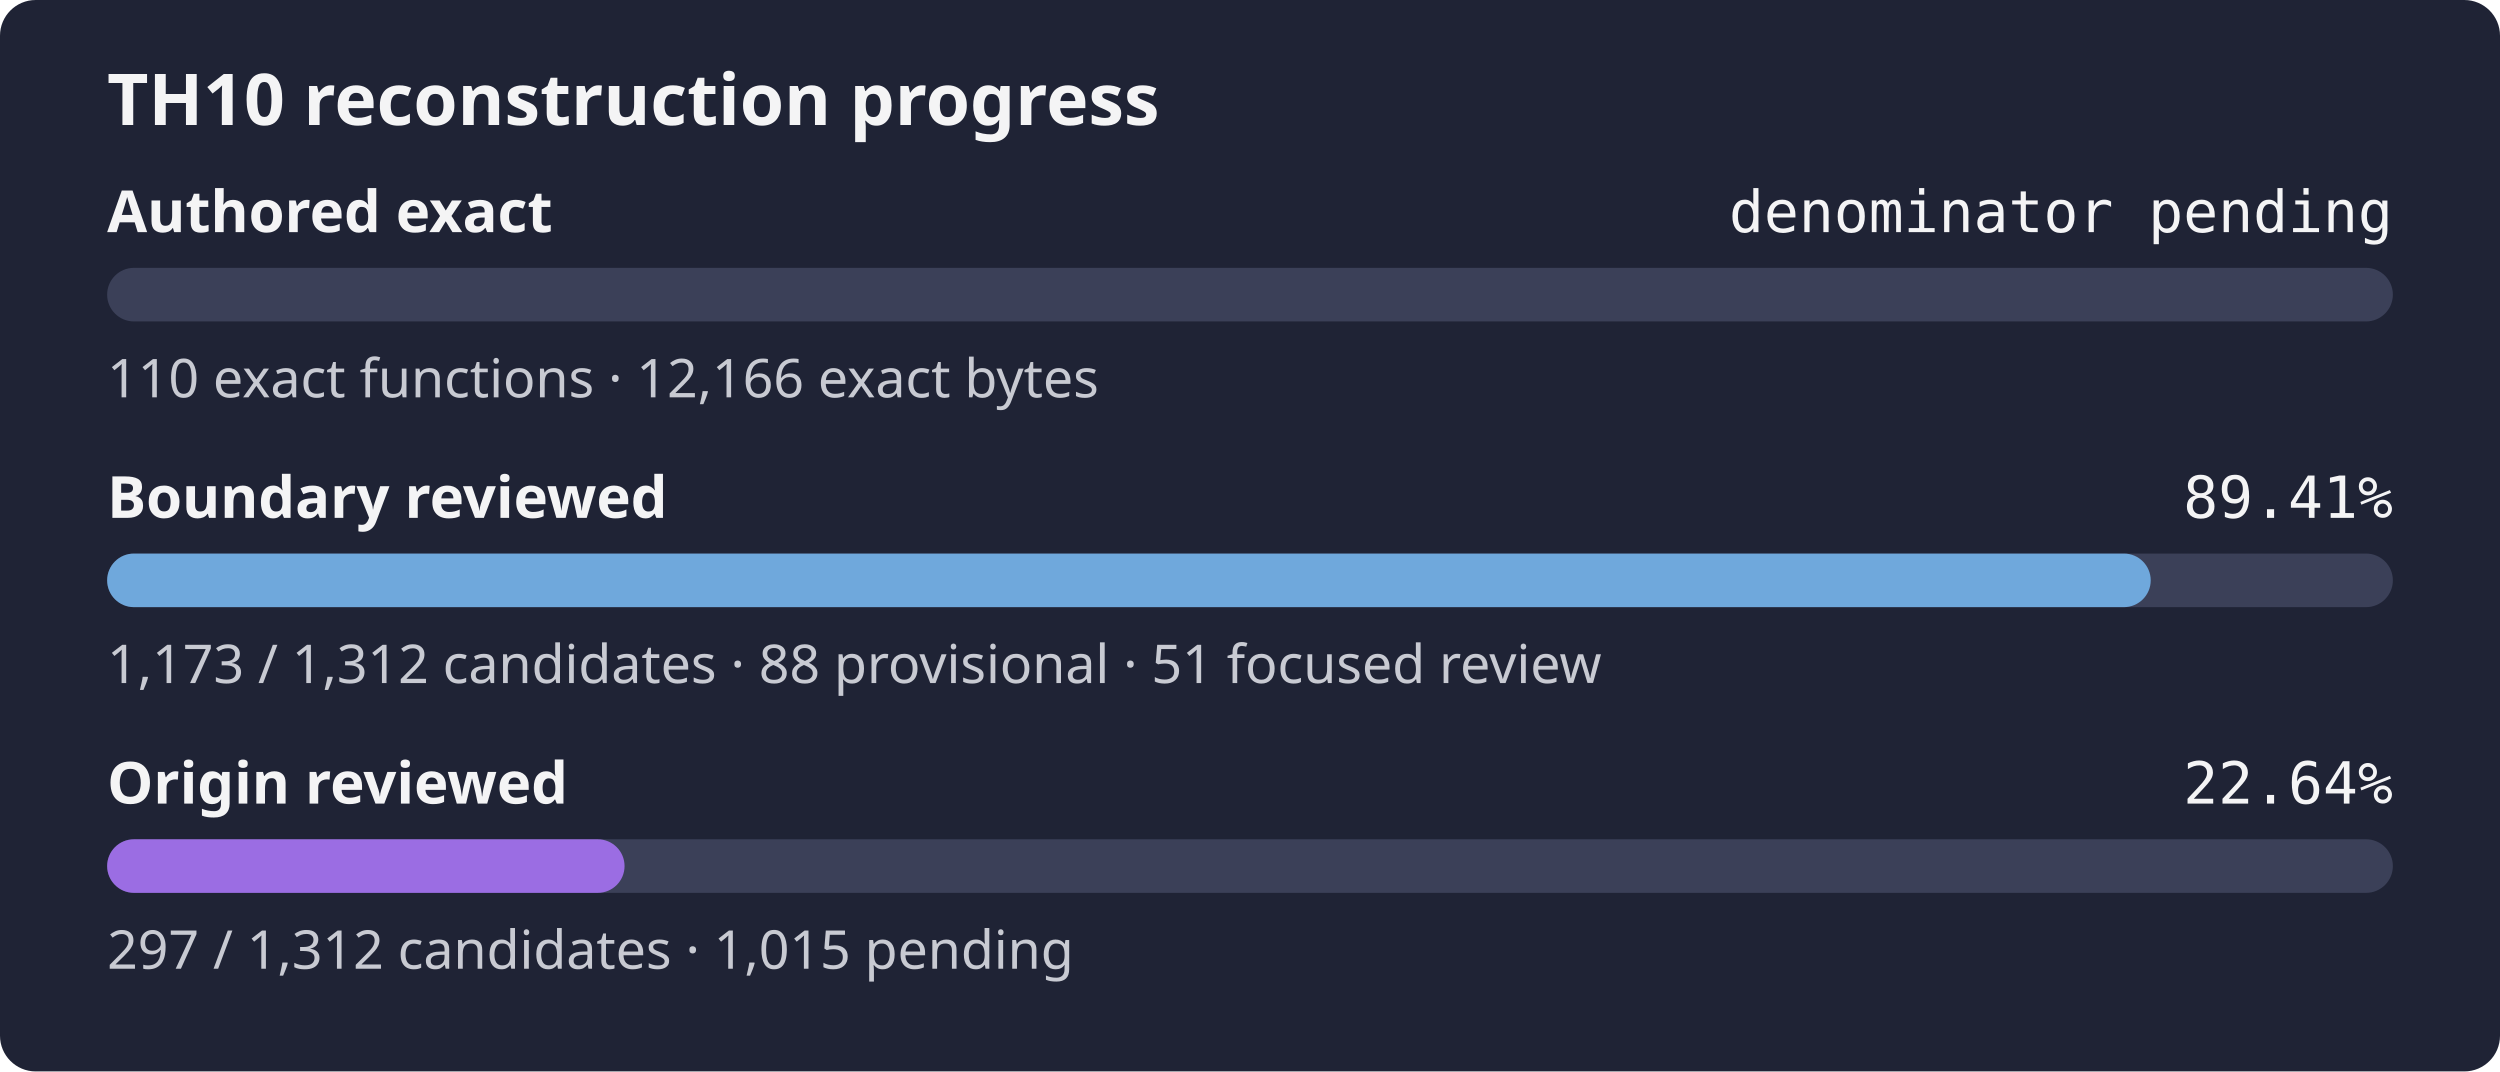
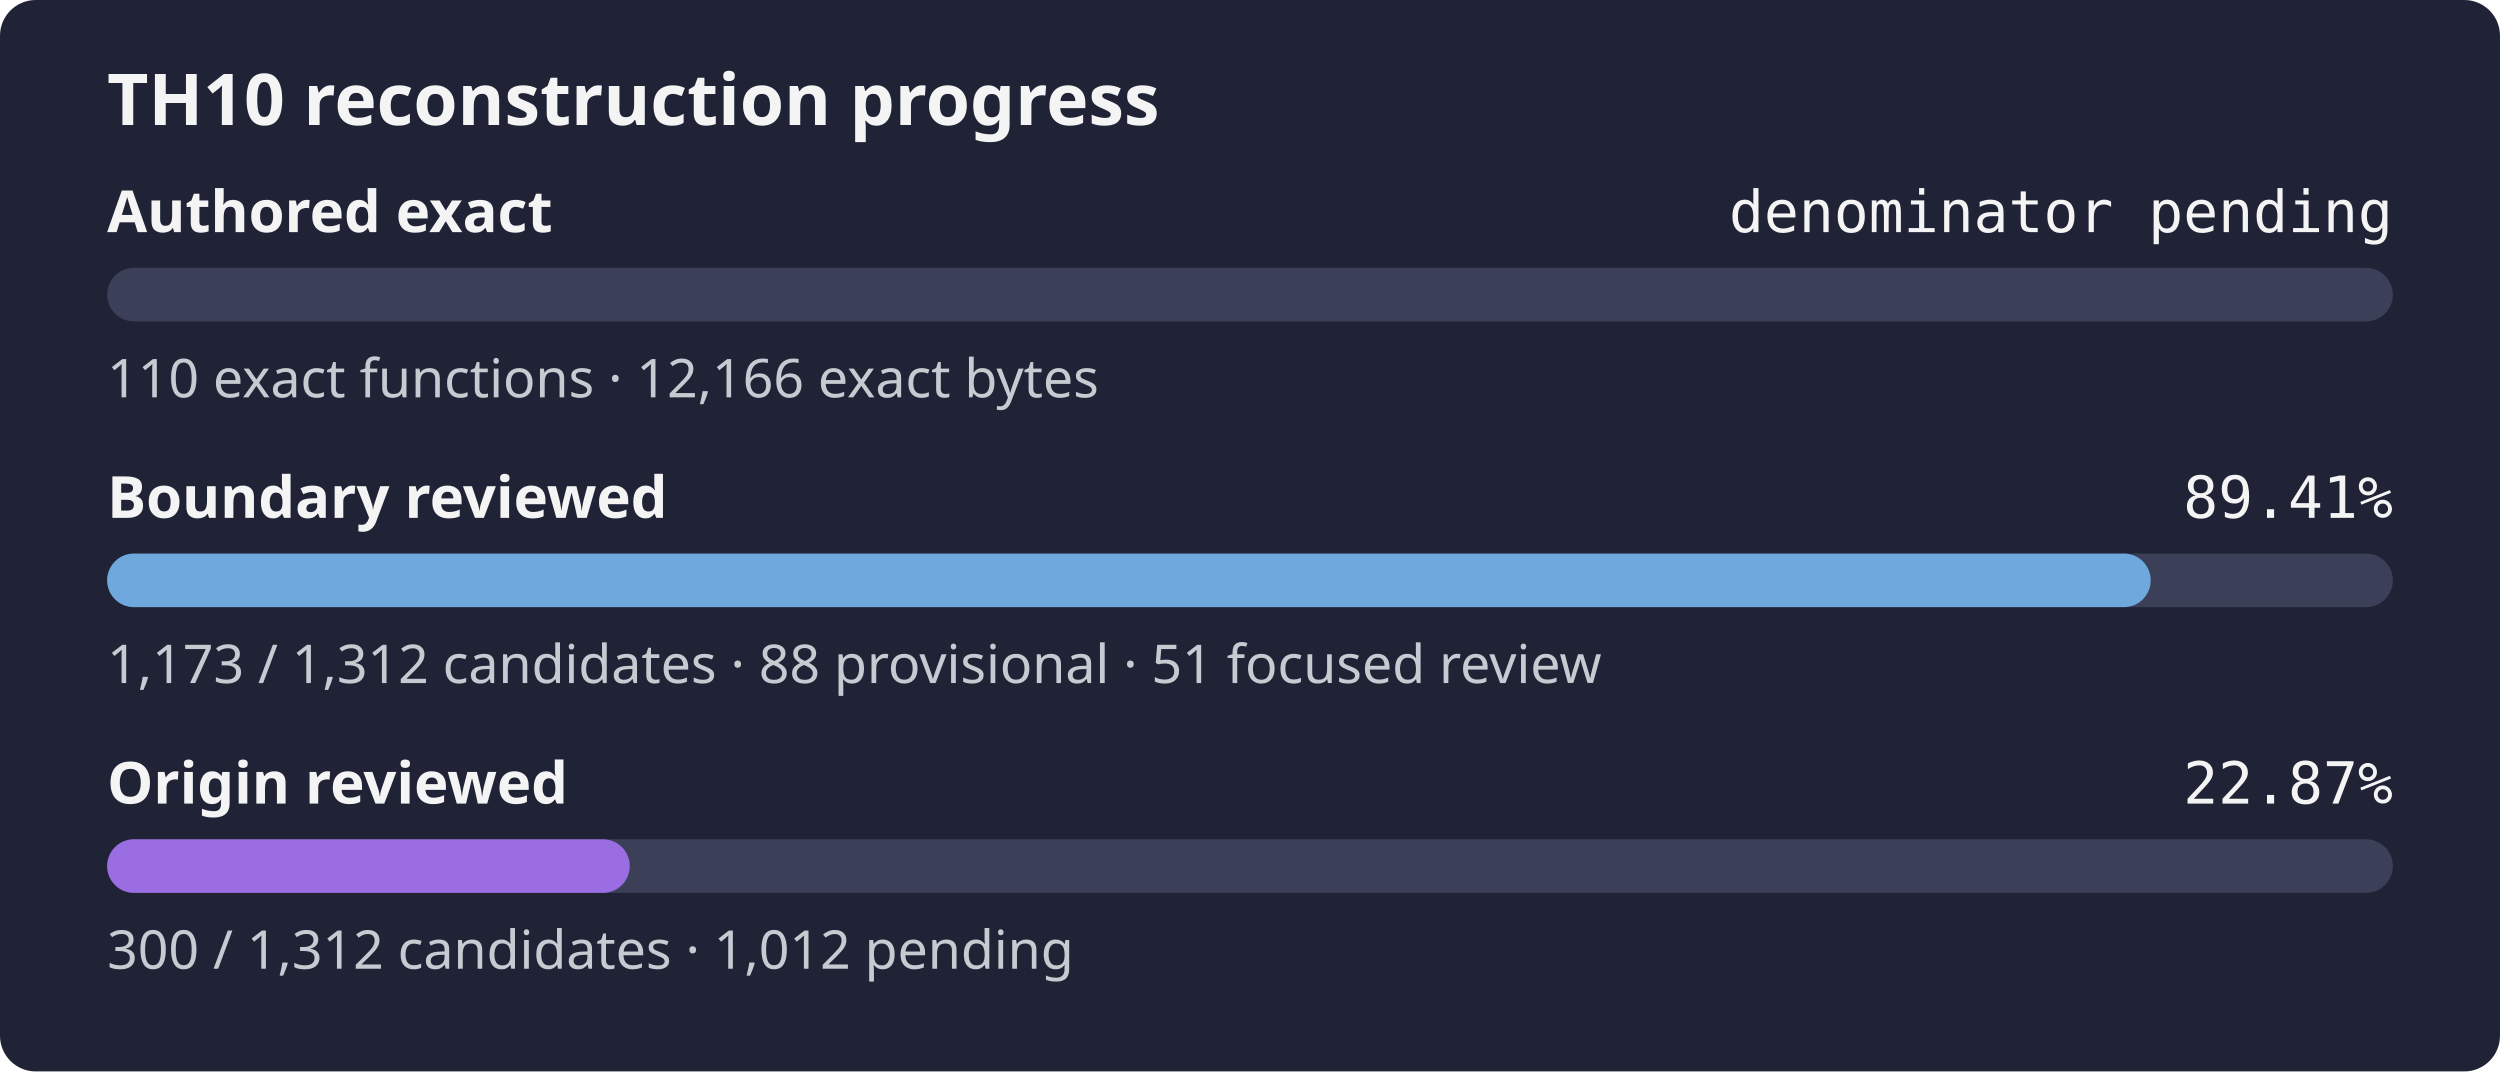
- <svg xmlns="http://www.w3.org/2000/svg" width="560" height="240" role="img" aria-label="TH10 reconstruction progress: authored exact denominator pending, boundary review 89.41%, origin review 22.64%">
+ <svg xmlns="http://www.w3.org/2000/svg" width="560" height="240" role="img" aria-label="TH10 reconstruction progress: authored exact denominator pending, boundary review 89.41%, origin review 22.87%">
  <rect width="560" height="240" rx="8" fill="#1f2335" />
  <text x="24" y="28" fill="#f4f4f5" font-family="sans-serif" font-size="16" font-weight="600">TH10 reconstruction progress</text>
  <text x="24" y="52" fill="#f4f4f5" font-family="sans-serif" font-size="13" font-weight="600">Authored exact</text>
  <text x="536" y="52" fill="#f4f4f5" text-anchor="end" font-family="monospace" font-size="13">denominator pending</text>
  <rect x="24" y="60" width="512" height="12" rx="6" fill="#3b4058" />
  <rect x="24" y="60" width="0.00" height="12" rx="6" fill="#9b6de3" />
  <text x="24" y="89" fill="#c8cad2" font-family="sans-serif" font-size="12">110 exact functions · 12,166 exact bytes</text>
  <text x="24" y="116" fill="#f4f4f5" font-family="sans-serif" font-size="13" font-weight="600">Boundary reviewed</text>
  <text x="536" y="116" fill="#f4f4f5" text-anchor="end" font-family="monospace" font-size="13">89.41%</text>
  <rect x="24" y="124" width="512" height="12" rx="6" fill="#3b4058" />
  <rect x="24" y="124" width="457.76" height="12" rx="6" fill="#6fa8dc" />
  <text x="24" y="153" fill="#c8cad2" font-family="sans-serif" font-size="12">1,173 / 1,312 candidates · 88 provisional · 51 focused review</text>
  <text x="24" y="180" fill="#f4f4f5" font-family="sans-serif" font-size="13" font-weight="600">Origin reviewed</text>
-   <text x="536" y="180" fill="#f4f4f5" text-anchor="end" font-family="monospace" font-size="13">22.64%</text>
+   <text x="536" y="180" fill="#f4f4f5" text-anchor="end" font-family="monospace" font-size="13">22.87%</text>
  <rect x="24" y="188" width="512" height="12" rx="6" fill="#3b4058" />
-   <rect x="24" y="188" width="115.90" height="12" rx="6" fill="#9b6de3" />
-   <text x="24" y="217" fill="#c8cad2" font-family="sans-serif" font-size="12">297 / 1,312 candidates · 1,015 pending</text>
+   <rect x="24" y="188" width="117.07" height="12" rx="6" fill="#9b6de3" />
+   <text x="24" y="217" fill="#c8cad2" font-family="sans-serif" font-size="12">300 / 1,312 candidates · 1,012 pending</text>
</svg>
